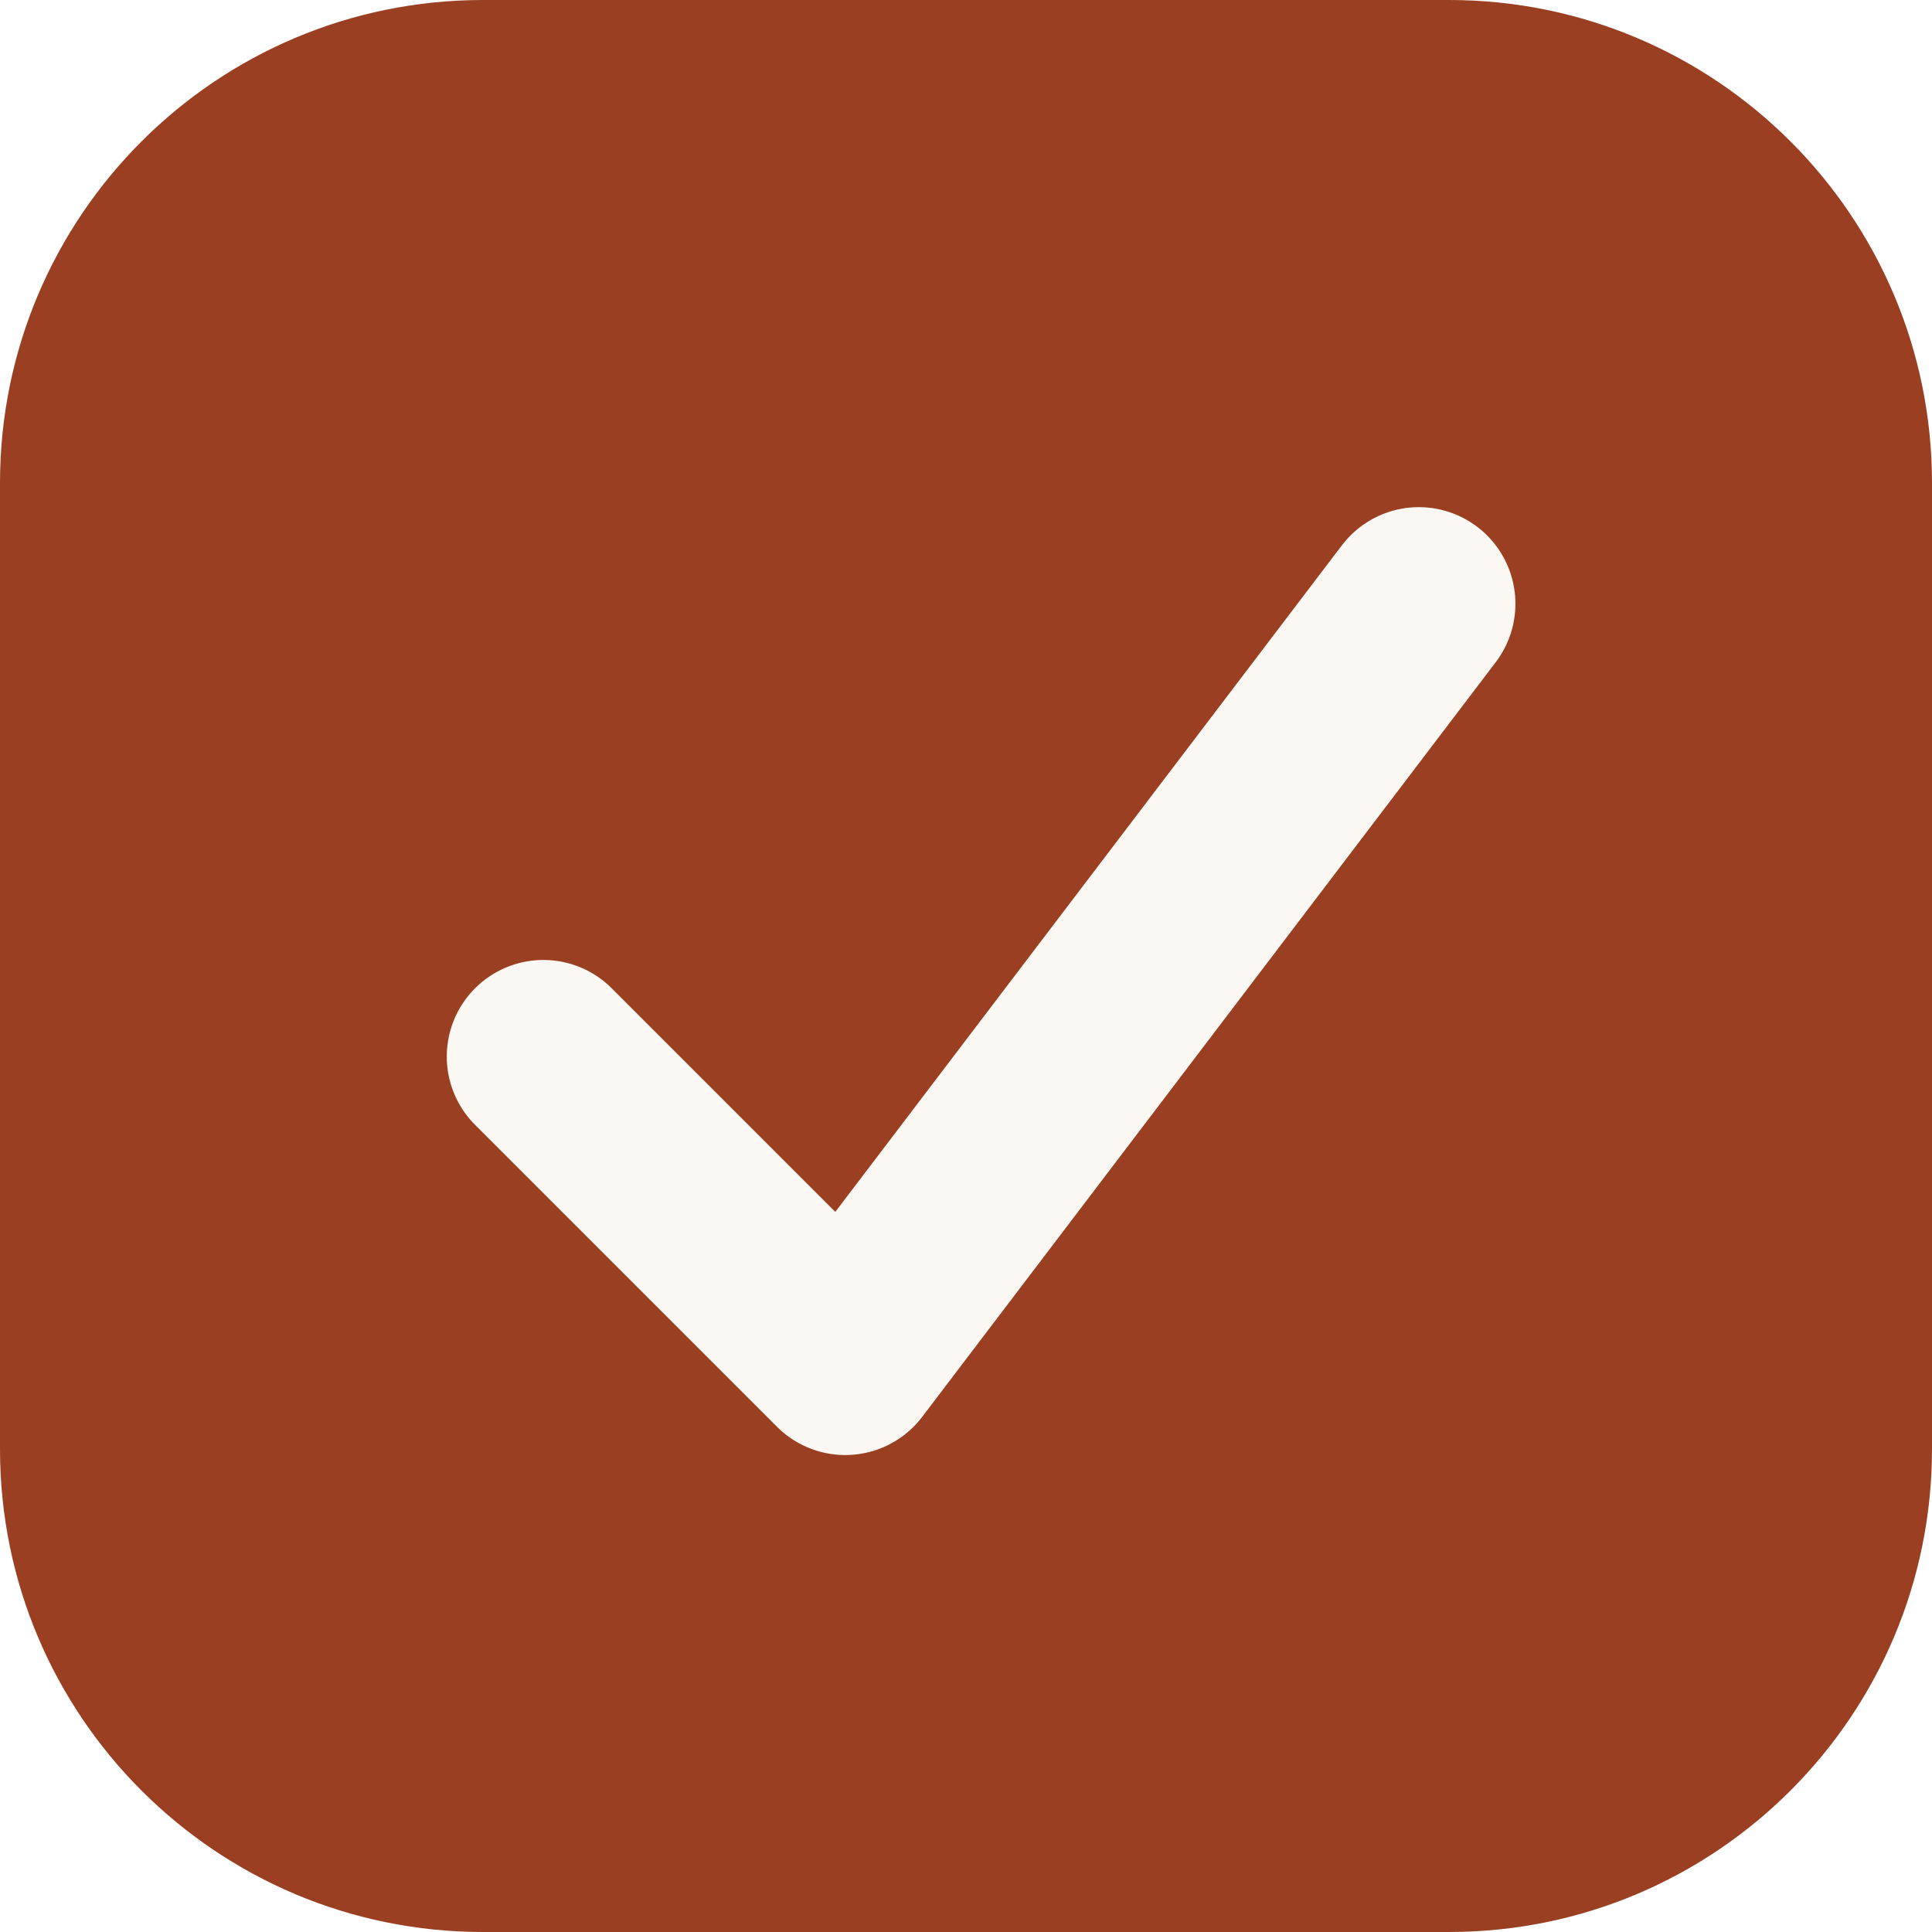
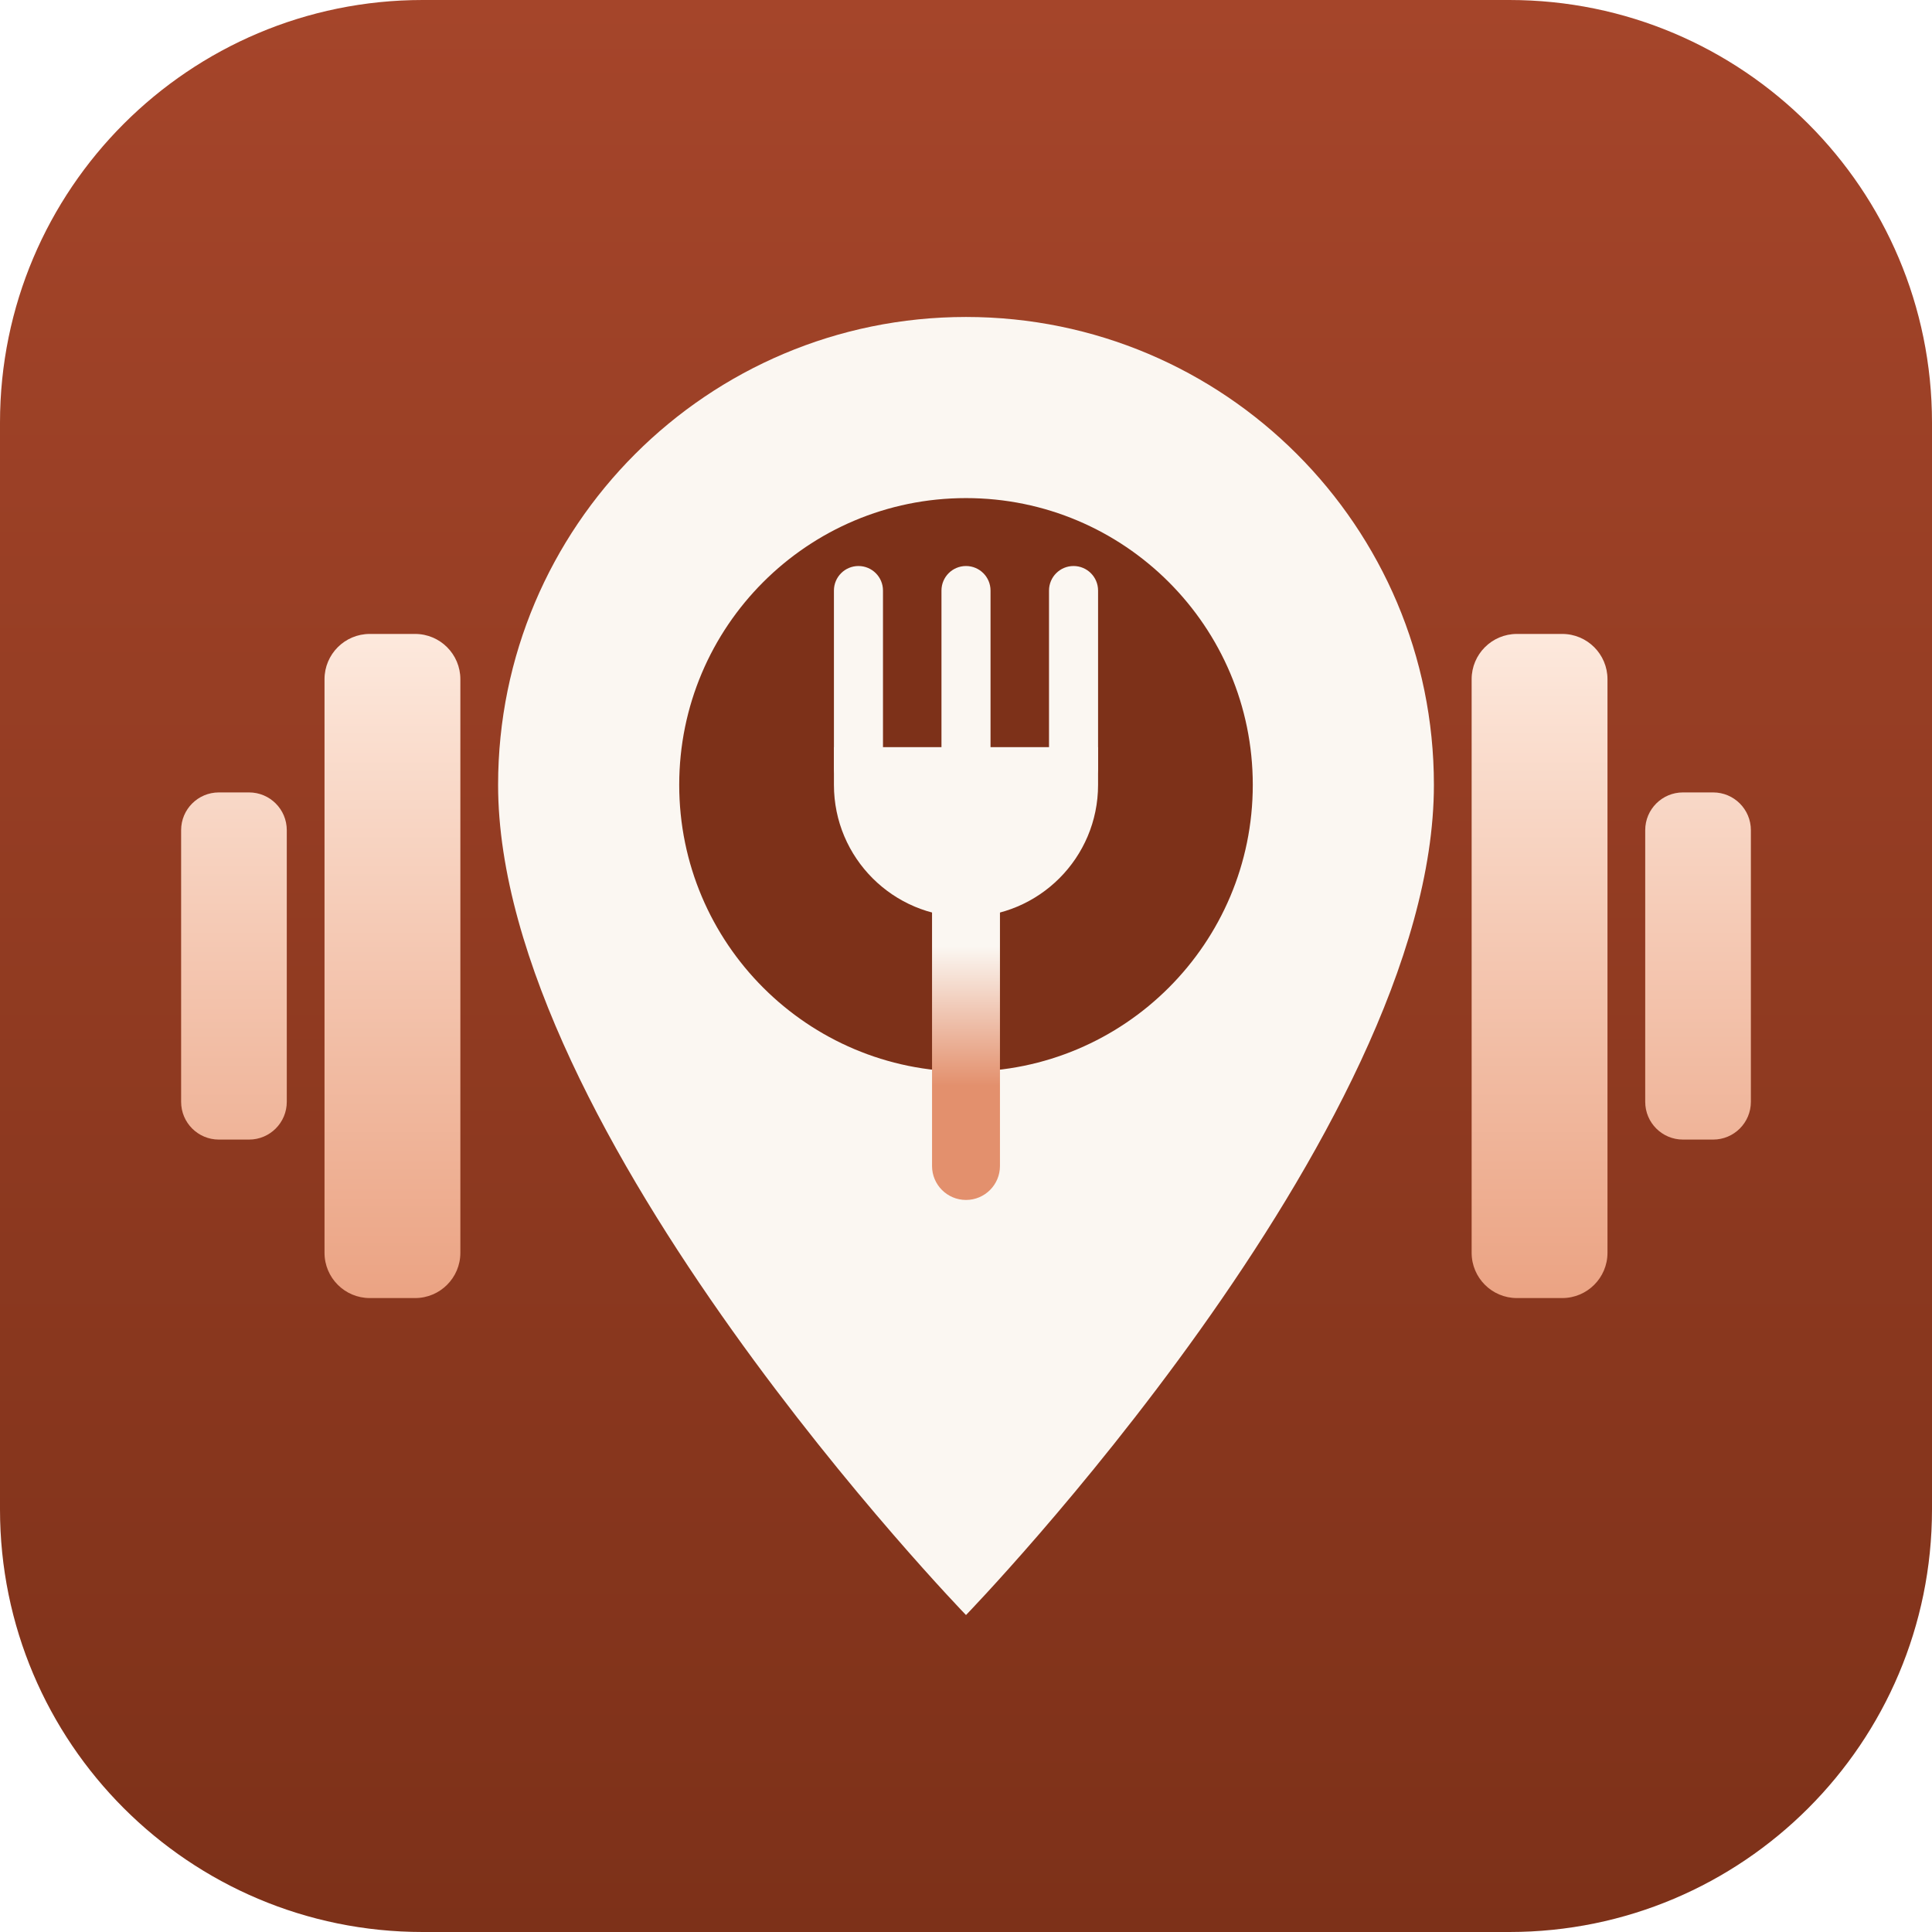
- <svg xmlns="http://www.w3.org/2000/svg" viewBox="0 0 32 32">
-   <rect width="32" height="32" rx="8" fill="#9a3f22" />
-   <path d="M9 17.5 14 22.5 23.5 10" fill="none" stroke="#fbf7f2" stroke-width="3.2" stroke-linecap="round" stroke-linejoin="round" />
+ <svg xmlns="http://www.w3.org/2000/svg" width="512" height="512" viewBox="0 0 512 512">
+   <defs>
+     <linearGradient id="os-bg" x1="0" y1="0" x2="0" y2="512" gradientUnits="userSpaceOnUse">
+       <stop offset="0" stop-color="#a5452a" />
+       <stop offset="1" stop-color="#7d3119" />
+     </linearGradient>
+     <linearGradient id="os-plate" x1="0" y1="168" x2="0" y2="344" gradientUnits="userSpaceOnUse">
+       <stop offset="0" stop-color="#fde9dd" />
+       <stop offset="1" stop-color="#eba383" />
+     </linearGradient>
+     <linearGradient id="os-fork" x1="0" y1="150" x2="0" y2="318" gradientUnits="userSpaceOnUse">
+       <stop offset="0.6" stop-color="#fbf7f2" />
+       <stop offset="0.82" stop-color="#e3906d" />
+     </linearGradient>
+   </defs>
+   <rect width="512" height="512" rx="112" fill="url(#os-bg)" />
+   <rect x="48" y="210" width="28" height="92" rx="10" fill="url(#os-plate)" />
+   <rect x="86" y="168" width="36" height="176" rx="12" fill="url(#os-plate)" />
+   <rect x="390" y="168" width="36" height="176" rx="12" fill="url(#os-plate)" />
+   <rect x="436" y="210" width="28" height="92" rx="10" fill="url(#os-plate)" />
+   <path d="M256 84a124 124 0 0 1 124 124c0 92-124 220-124 220S132 300 132 208A124 124 0 0 1 256 84Z" fill="#fbf7f2" />
+   <circle cx="256" cy="208" r="76" fill="#7d3119" />
+   <g fill="url(#os-fork)">
+     <rect x="221" y="150" width="13" height="60" rx="6.5" />
+     <rect x="249.5" y="150" width="13" height="60" rx="6.5" />
+     <rect x="278" y="150" width="13" height="60" rx="6.5" />
+     <path d="M221 198h70v10a35 35 0 0 1-70 0Z" />
+     <rect x="247" y="232" width="18" height="86" rx="9" />
+   </g>
</svg>
